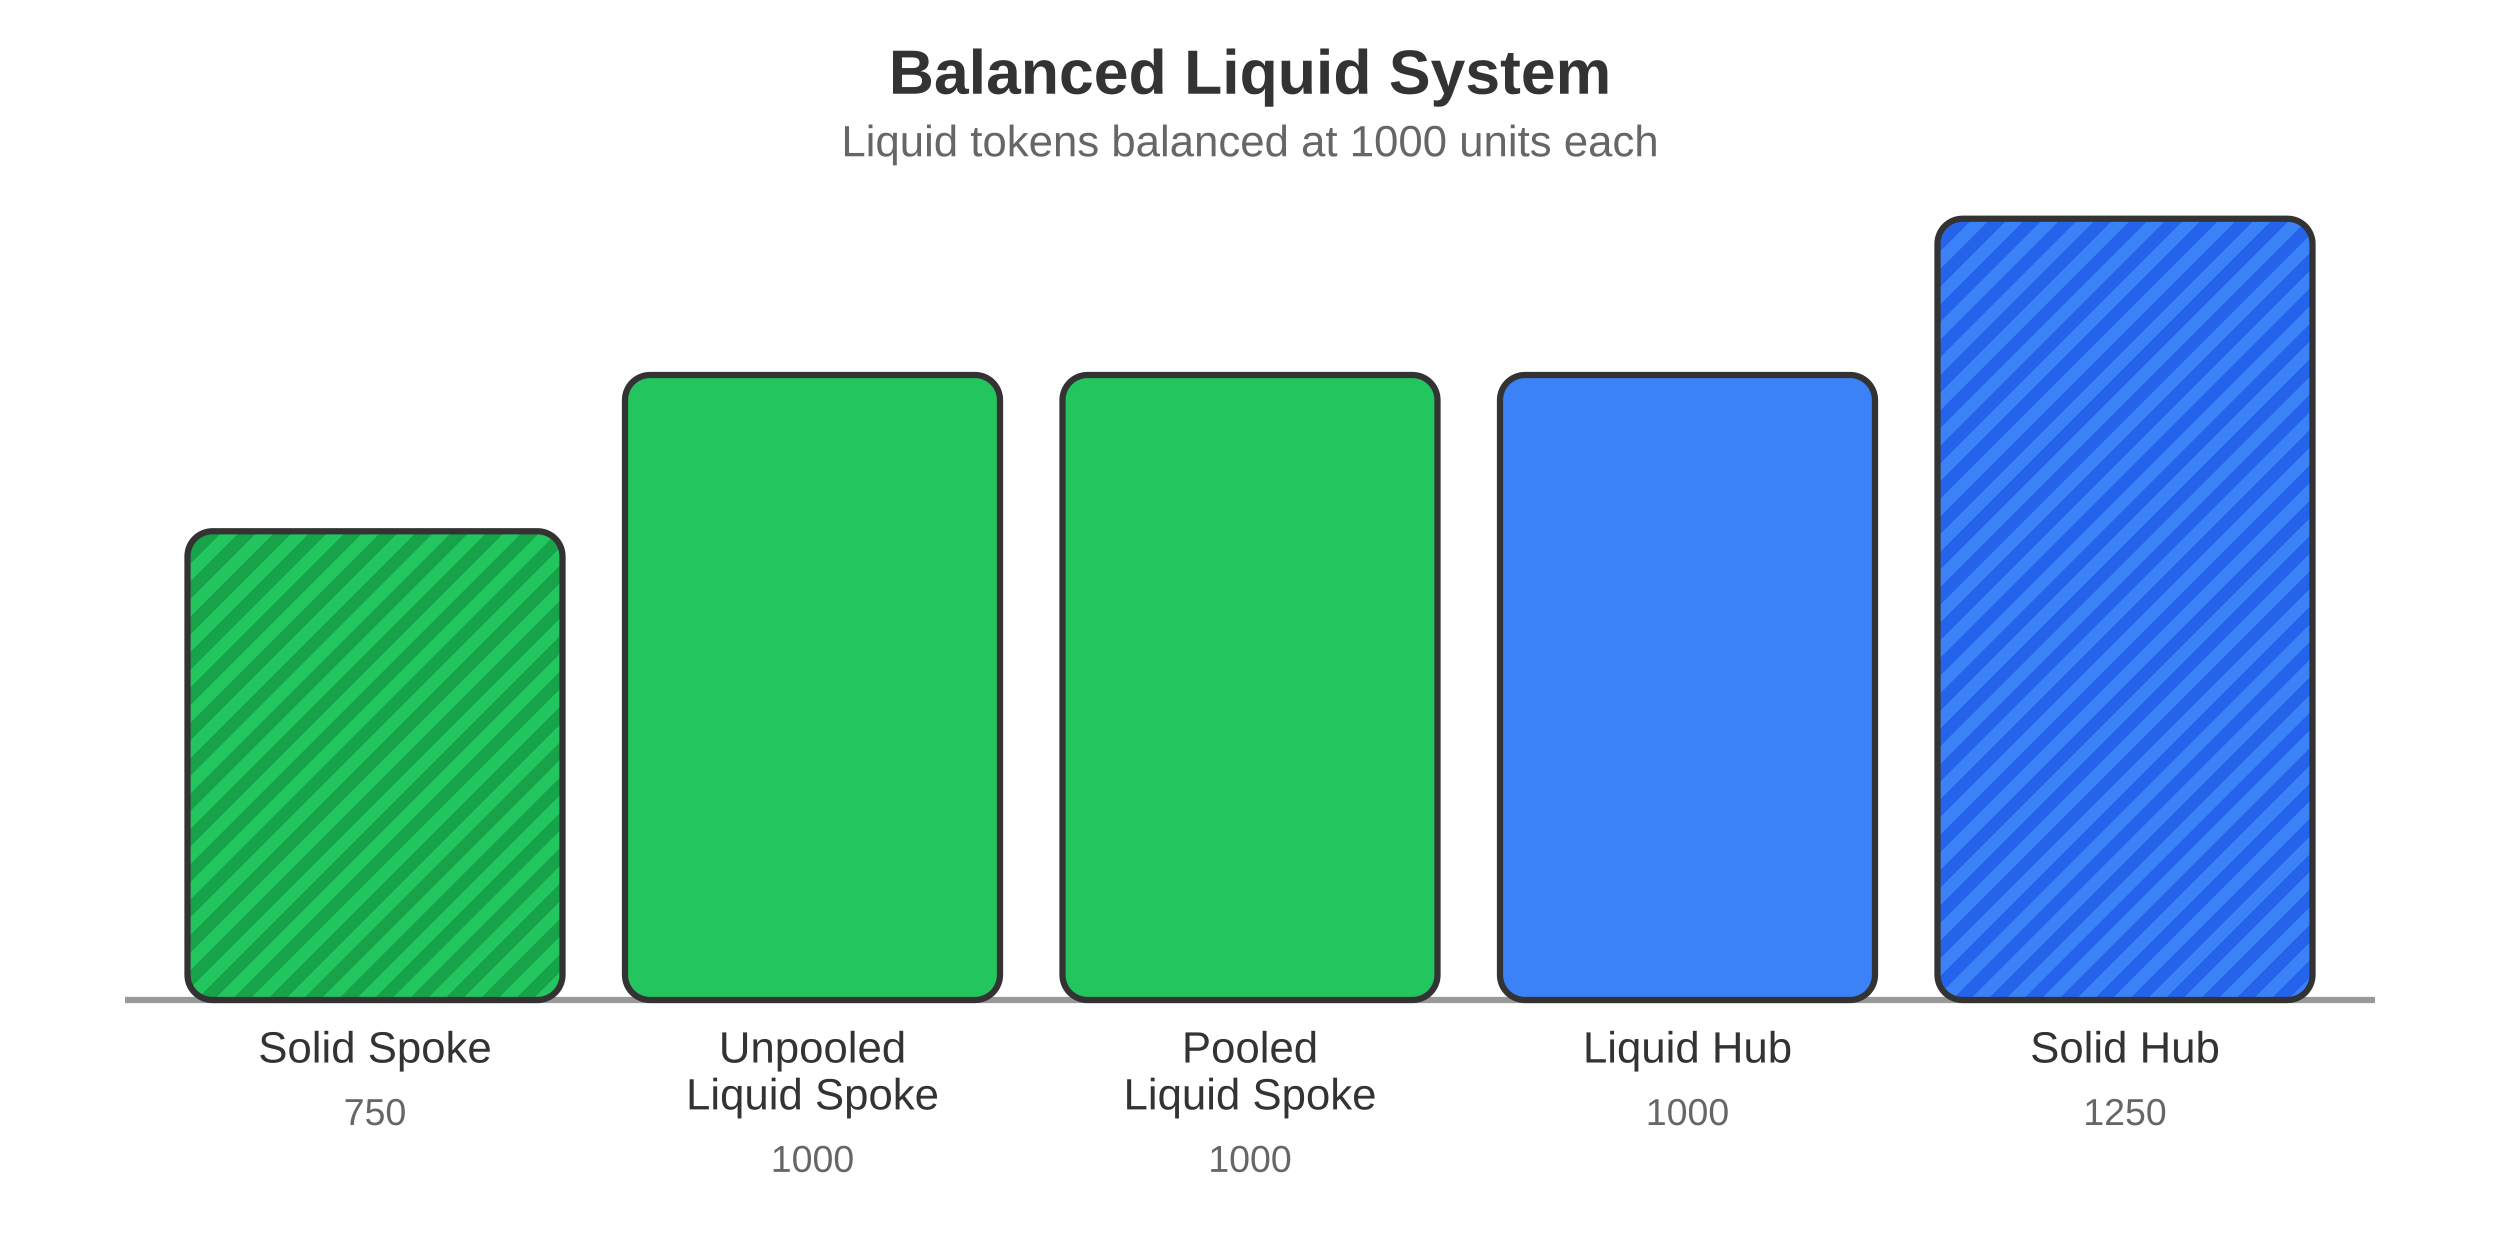
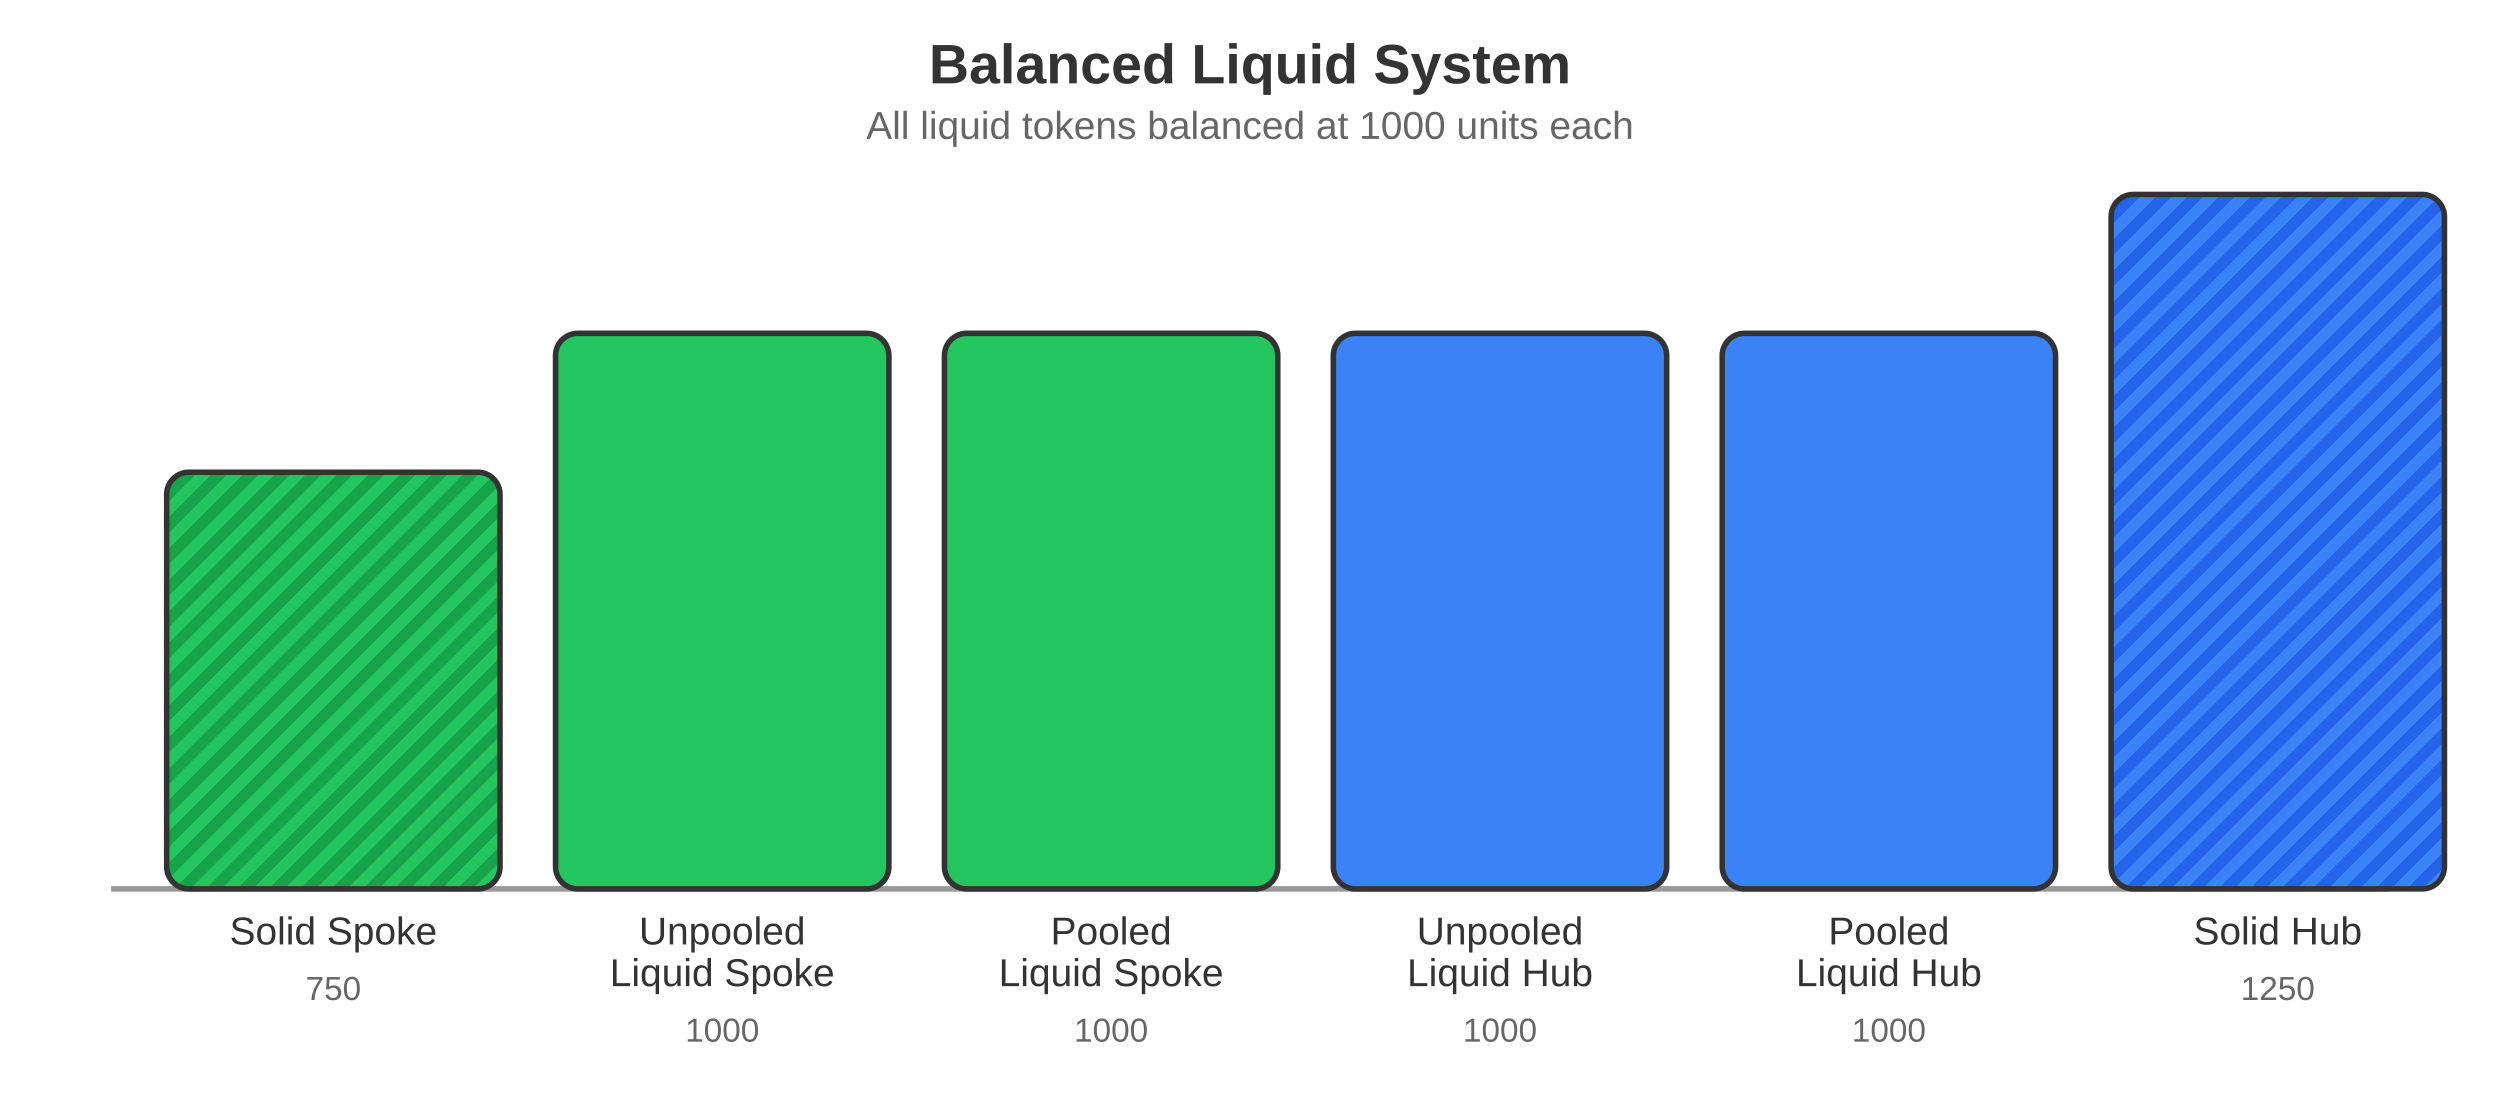
- <svg xmlns="http://www.w3.org/2000/svg" viewBox="0 0 800 400" width="800" height="400">
+ <svg xmlns="http://www.w3.org/2000/svg" viewBox="0 0 900 400" width="900" height="400">
  <defs>
    <pattern id="solid-pattern-green" patternUnits="userSpaceOnUse" width="8" height="8" patternTransform="rotate(45)">
      <rect width="4" height="8" fill="#22c55e" />
      <rect x="4" width="4" height="8" fill="#16a34a" />
    </pattern>
    <pattern id="solid-pattern-blue" patternUnits="userSpaceOnUse" width="8" height="8" patternTransform="rotate(45)">
      <rect width="4" height="8" fill="#3b82f6" />
      <rect x="4" width="4" height="8" fill="#2563eb" />
    </pattern>
    <g id="solid-token">
      <rect x="0" y="0" width="120" height="200" rx="8" ry="8" fill="url(#solid-pattern)" stroke="#333" stroke-width="2" />
      <text x="60" y="220" text-anchor="middle" font-family="Arial, sans-serif" font-size="14" fill="#333">Label</text>
      <text x="60" y="240" text-anchor="middle" font-family="Arial, sans-serif" font-size="12" fill="#666">Amount</text>
    </g>
    <g id="liquid-token">
      <rect x="0" y="0" width="120" height="200" rx="8" ry="8" fill="currentColor" stroke="#333" stroke-width="2" />
      <text x="60" y="220" text-anchor="middle" font-family="Arial, sans-serif" font-size="14" fill="#333">Label</text>
      <text x="60" y="240" text-anchor="middle" font-family="Arial, sans-serif" font-size="12" fill="#666">Amount</text>
    </g>
    <style>
      .spoke { color: #22c55e; }
      .hub { color: #3b82f6; }
      .solid-spoke { --pattern: url(#solid-pattern-green); }
      .solid-hub { --pattern: url(#solid-pattern-blue); }
    </style>
  </defs>
-   <text x="400" y="30" text-anchor="middle" font-family="Arial, sans-serif" font-size="20" font-weight="bold" fill="#333">
+   <text x="450" y="30" text-anchor="middle" font-family="Arial, sans-serif" font-size="20" font-weight="bold" fill="#333">
    Balanced Liquid System
  </text>
-   <text x="400" y="50" text-anchor="middle" font-family="Arial, sans-serif" font-size="14" fill="#666">
-     Liquid tokens balanced at 1000 units each
+   <text x="450" y="50" text-anchor="middle" font-family="Arial, sans-serif" font-size="14" fill="#666">
+     All liquid tokens balanced at 1000 units each
  </text>
-   <line x1="40" y1="320" x2="760" y2="320" stroke="#999" stroke-width="2" />
+   <line x1="40" y1="320" x2="860" y2="320" stroke="#999" stroke-width="2" />
  <g transform="translate(60, 170)">
    <rect x="0" y="0" width="120" height="150" rx="8" ry="8" fill="url(#solid-pattern-green)" stroke="#333" stroke-width="2" />
    <text x="60" y="170" text-anchor="middle" font-family="Arial, sans-serif" font-size="14" fill="#333">Solid Spoke</text>
    <text x="60" y="190" text-anchor="middle" font-family="Arial, sans-serif" font-size="12" fill="#666">750</text>
  </g>
  <g transform="translate(200, 120)">
    <rect x="0" y="0" width="120" height="200" rx="8" ry="8" fill="#22c55e" stroke="#333" stroke-width="2" />
    <text x="60" y="220" text-anchor="middle" font-family="Arial, sans-serif" font-size="14" fill="#333">Unpooled</text>
    <text x="60" y="235" text-anchor="middle" font-family="Arial, sans-serif" font-size="14" fill="#333">Liquid Spoke</text>
    <text x="60" y="255" text-anchor="middle" font-family="Arial, sans-serif" font-size="12" fill="#666">1000</text>
  </g>
  <g transform="translate(340, 120)">
    <rect x="0" y="0" width="120" height="200" rx="8" ry="8" fill="#22c55e" stroke="#333" stroke-width="2" />
    <text x="60" y="220" text-anchor="middle" font-family="Arial, sans-serif" font-size="14" fill="#333">Pooled</text>
    <text x="60" y="235" text-anchor="middle" font-family="Arial, sans-serif" font-size="14" fill="#333">Liquid Spoke</text>
    <text x="60" y="255" text-anchor="middle" font-family="Arial, sans-serif" font-size="12" fill="#666">1000</text>
  </g>
  <g transform="translate(480, 120)">
    <rect x="0" y="0" width="120" height="200" rx="8" ry="8" fill="#3b82f6" stroke="#333" stroke-width="2" />
-     <text x="60" y="220" text-anchor="middle" font-family="Arial, sans-serif" font-size="14" fill="#333">Liquid Hub</text>
-     <text x="60" y="240" text-anchor="middle" font-family="Arial, sans-serif" font-size="12" fill="#666">1000</text>
+     <text x="60" y="220" text-anchor="middle" font-family="Arial, sans-serif" font-size="14" fill="#333">Unpooled</text>
+     <text x="60" y="235" text-anchor="middle" font-family="Arial, sans-serif" font-size="14" fill="#333">Liquid Hub</text>
+     <text x="60" y="255" text-anchor="middle" font-family="Arial, sans-serif" font-size="12" fill="#666">1000</text>
  </g>
-   <g transform="translate(620, 70)">
+   <g transform="translate(620, 120)">
+     <rect x="0" y="0" width="120" height="200" rx="8" ry="8" fill="#3b82f6" stroke="#333" stroke-width="2" />
+     <text x="60" y="220" text-anchor="middle" font-family="Arial, sans-serif" font-size="14" fill="#333">Pooled</text>
+     <text x="60" y="235" text-anchor="middle" font-family="Arial, sans-serif" font-size="14" fill="#333">Liquid Hub</text>
+     <text x="60" y="255" text-anchor="middle" font-family="Arial, sans-serif" font-size="12" fill="#666">1000</text>
+   </g>
+   <g transform="translate(760, 70)">
    <rect x="0" y="0" width="120" height="250" rx="8" ry="8" fill="url(#solid-pattern-blue)" stroke="#333" stroke-width="2" />
    <text x="60" y="270" text-anchor="middle" font-family="Arial, sans-serif" font-size="14" fill="#333">Solid Hub</text>
    <text x="60" y="290" text-anchor="middle" font-family="Arial, sans-serif" font-size="12" fill="#666">1250</text>
  </g>
</svg>
